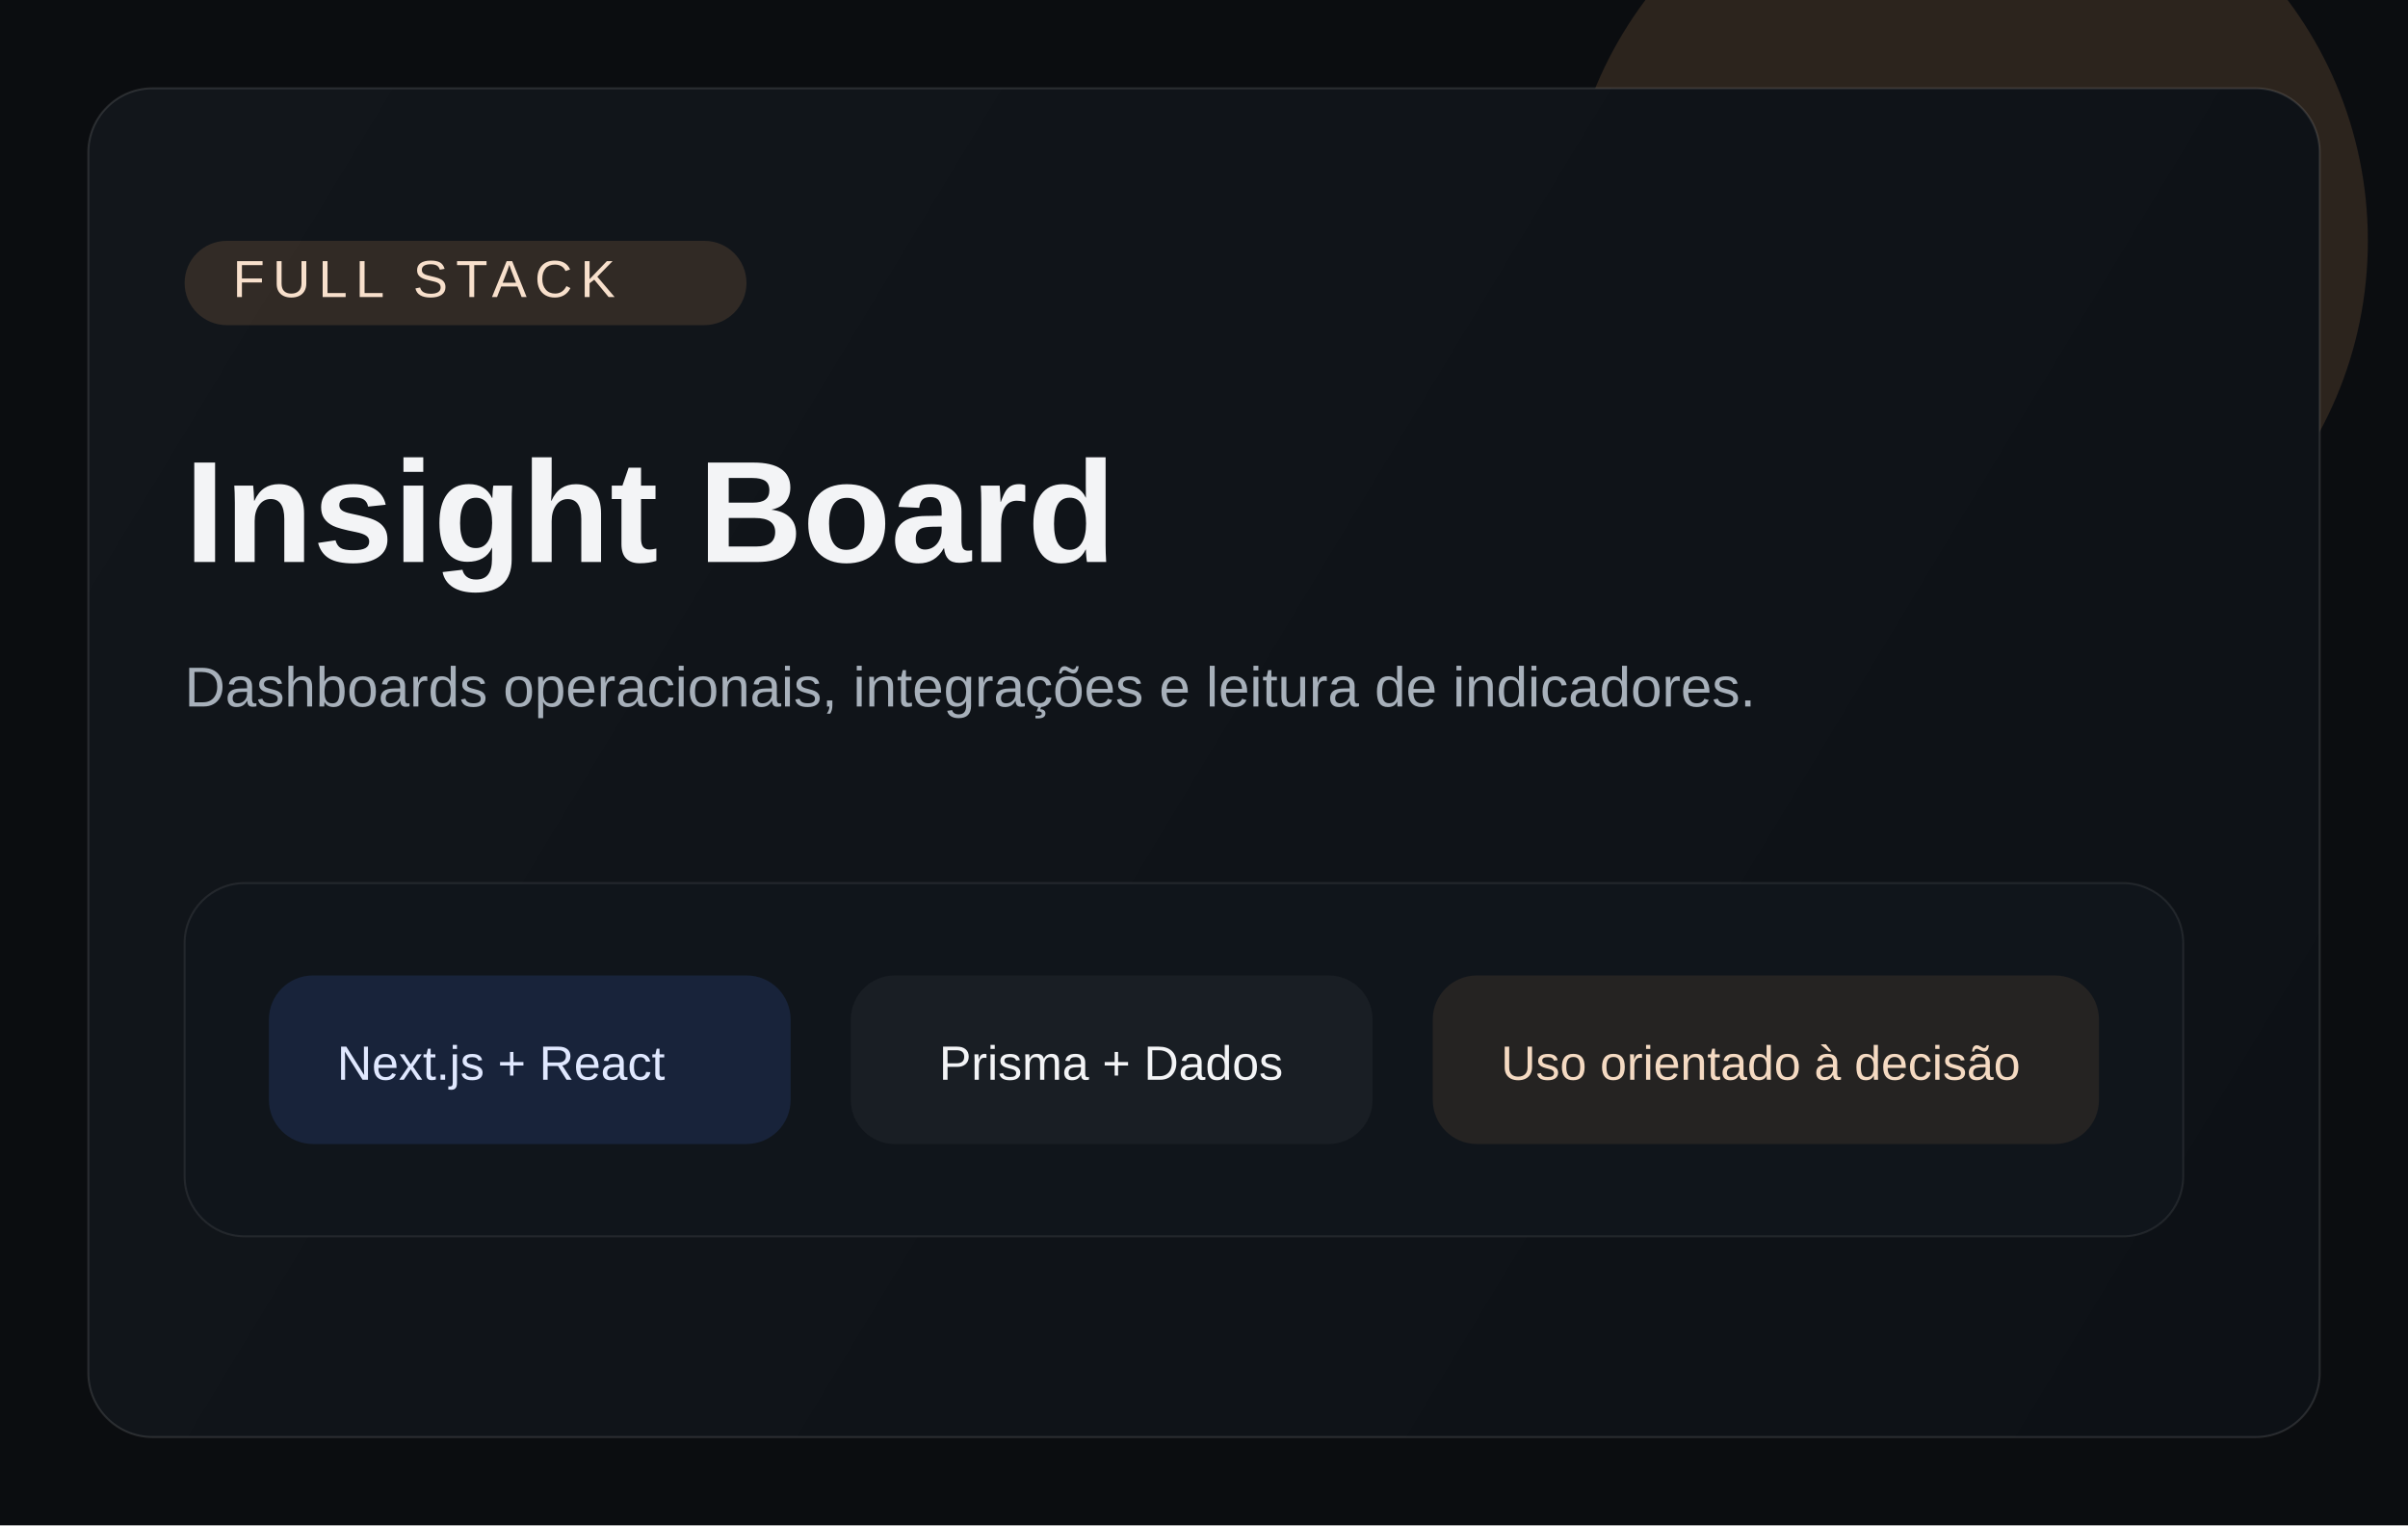
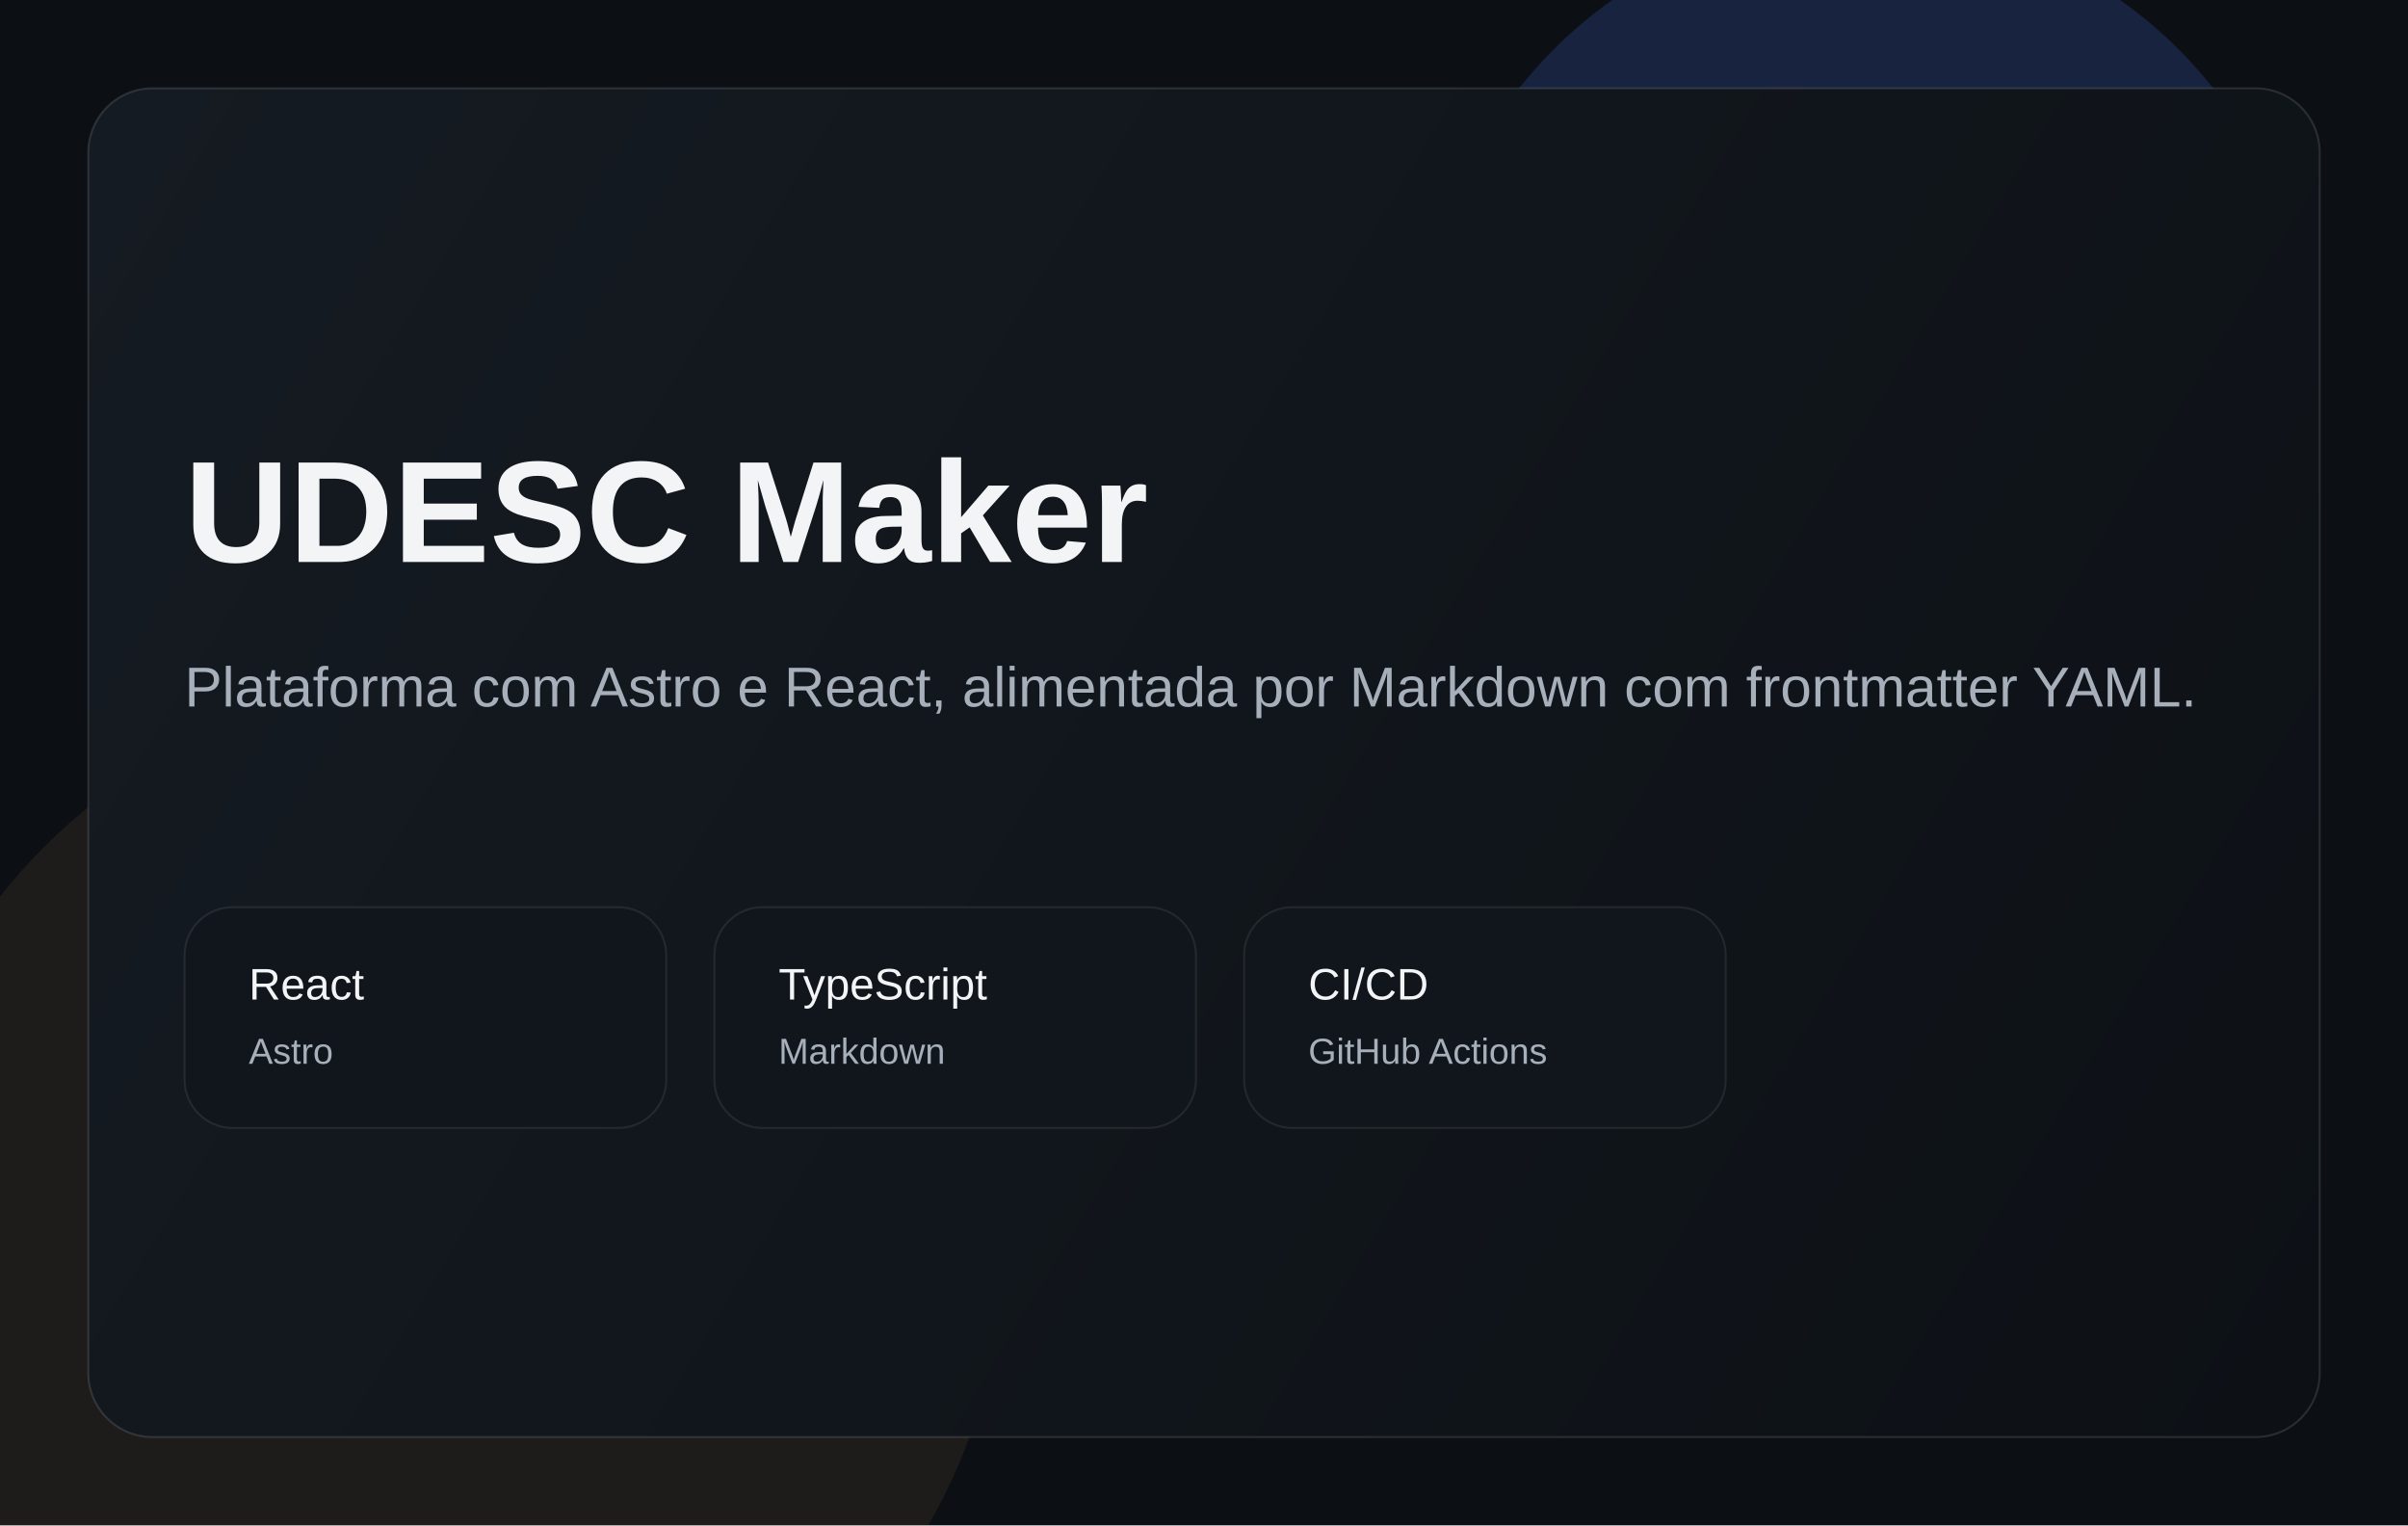
<svg xmlns="http://www.w3.org/2000/svg" width="1200" height="760" viewBox="0 0 1200 760" fill="none">
-   <rect width="1200" height="760" fill="#0B0D10" />
-   <circle cx="980" cy="120" r="200" fill="#C68B59" fill-opacity="0.18" />
-   <circle cx="220" cy="230" r="160" fill="#4C7DFF" fill-opacity="0.16" />
+   <rect width="1200" height="760" fill="#0C1015" />
+   <circle cx="930" cy="180" r="220" fill="#4C7DFF" fill-opacity="0.18" />
+   <circle cx="220" cy="620" r="280" fill="#C68B59" fill-opacity="0.10" />
  <rect x="44" y="44" width="1112" height="672" rx="32" fill="url(#paint0_linear)" stroke="rgba(255,255,255,0.12)" />
-   <rect x="92" y="120" width="280" height="42" rx="21" fill="#C68B59" fill-opacity="0.18" />
-   <text x="116" y="148" fill="#F8E0CC" font-family="Arial, sans-serif" font-size="26" letter-spacing="4">FULL STACK</text>
-   <text x="92" y="280" fill="#F3F4F6" font-family="Arial, sans-serif" font-size="72" font-weight="700">Insight Board</text>
-   <text x="92" y="352" fill="#A7B0BA" font-family="Arial, sans-serif" font-size="28">Dashboards operacionais, integrações e leitura de indicadores.</text>
-   <rect x="92" y="440" width="996" height="176" rx="30" fill="#10151B" stroke="rgba(255,255,255,0.08)" />
-   <rect x="134" y="486" width="260" height="84" rx="22" fill="rgba(76,125,255,0.14)" />
-   <rect x="424" y="486" width="260" height="84" rx="22" fill="rgba(255,255,255,0.04)" />
-   <rect x="714" y="486" width="332" height="84" rx="22" fill="rgba(198,139,89,0.12)" />
-   <text x="168" y="538" fill="#E0E8FF" font-family="Arial, sans-serif" font-size="24">Next.js + React</text>
-   <text x="468" y="538" fill="#F3F4F6" font-family="Arial, sans-serif" font-size="24">Prisma + Dados</text>
-   <text x="748" y="538" fill="#F5DAC2" font-family="Arial, sans-serif" font-size="24">Uso orientado à decisão</text>
+   <text x="92" y="280" fill="#F3F4F6" font-family="Arial, sans-serif" font-size="72" font-weight="700">UDESC Maker</text>
+   <text x="92" y="352" fill="#A7B0BA" font-family="Arial, sans-serif" font-size="28">Plataforma com Astro e React, alimentada por Markdown com frontmatter YAML.</text>
+   <rect x="92" y="452" width="240" height="110" rx="24" fill="#11161C" stroke="rgba(255,255,255,0.08)" />
+   <rect x="356" y="452" width="240" height="110" rx="24" fill="#11161C" stroke="rgba(255,255,255,0.08)" />
+   <rect x="620" y="452" width="240" height="110" rx="24" fill="#11161C" stroke="rgba(255,255,255,0.08)" />
+   <text x="124" y="498" fill="#F3F4F6" font-family="Arial, sans-serif" font-size="22">React</text>
+   <text x="388" y="498" fill="#F3F4F6" font-family="Arial, sans-serif" font-size="22">TypeScript</text>
+   <text x="652" y="498" fill="#F3F4F6" font-family="Arial, sans-serif" font-size="22">CI/CD</text>
+   <text x="124" y="530" fill="#A7B0BA" font-family="Arial, sans-serif" font-size="18">Astro</text>
+   <text x="388" y="530" fill="#A7B0BA" font-family="Arial, sans-serif" font-size="18">Markdown</text>
+   <text x="652" y="530" fill="#A7B0BA" font-family="Arial, sans-serif" font-size="18">GitHub Actions</text>
  <defs>
    <linearGradient id="paint0_linear" x1="44" y1="44" x2="1156" y2="716" gradientUnits="userSpaceOnUse">
-       <stop stop-color="#12161B" />
+       <stop stop-color="#151B22" />
      <stop offset="1" stop-color="#0D1116" />
    </linearGradient>
  </defs>
</svg>
